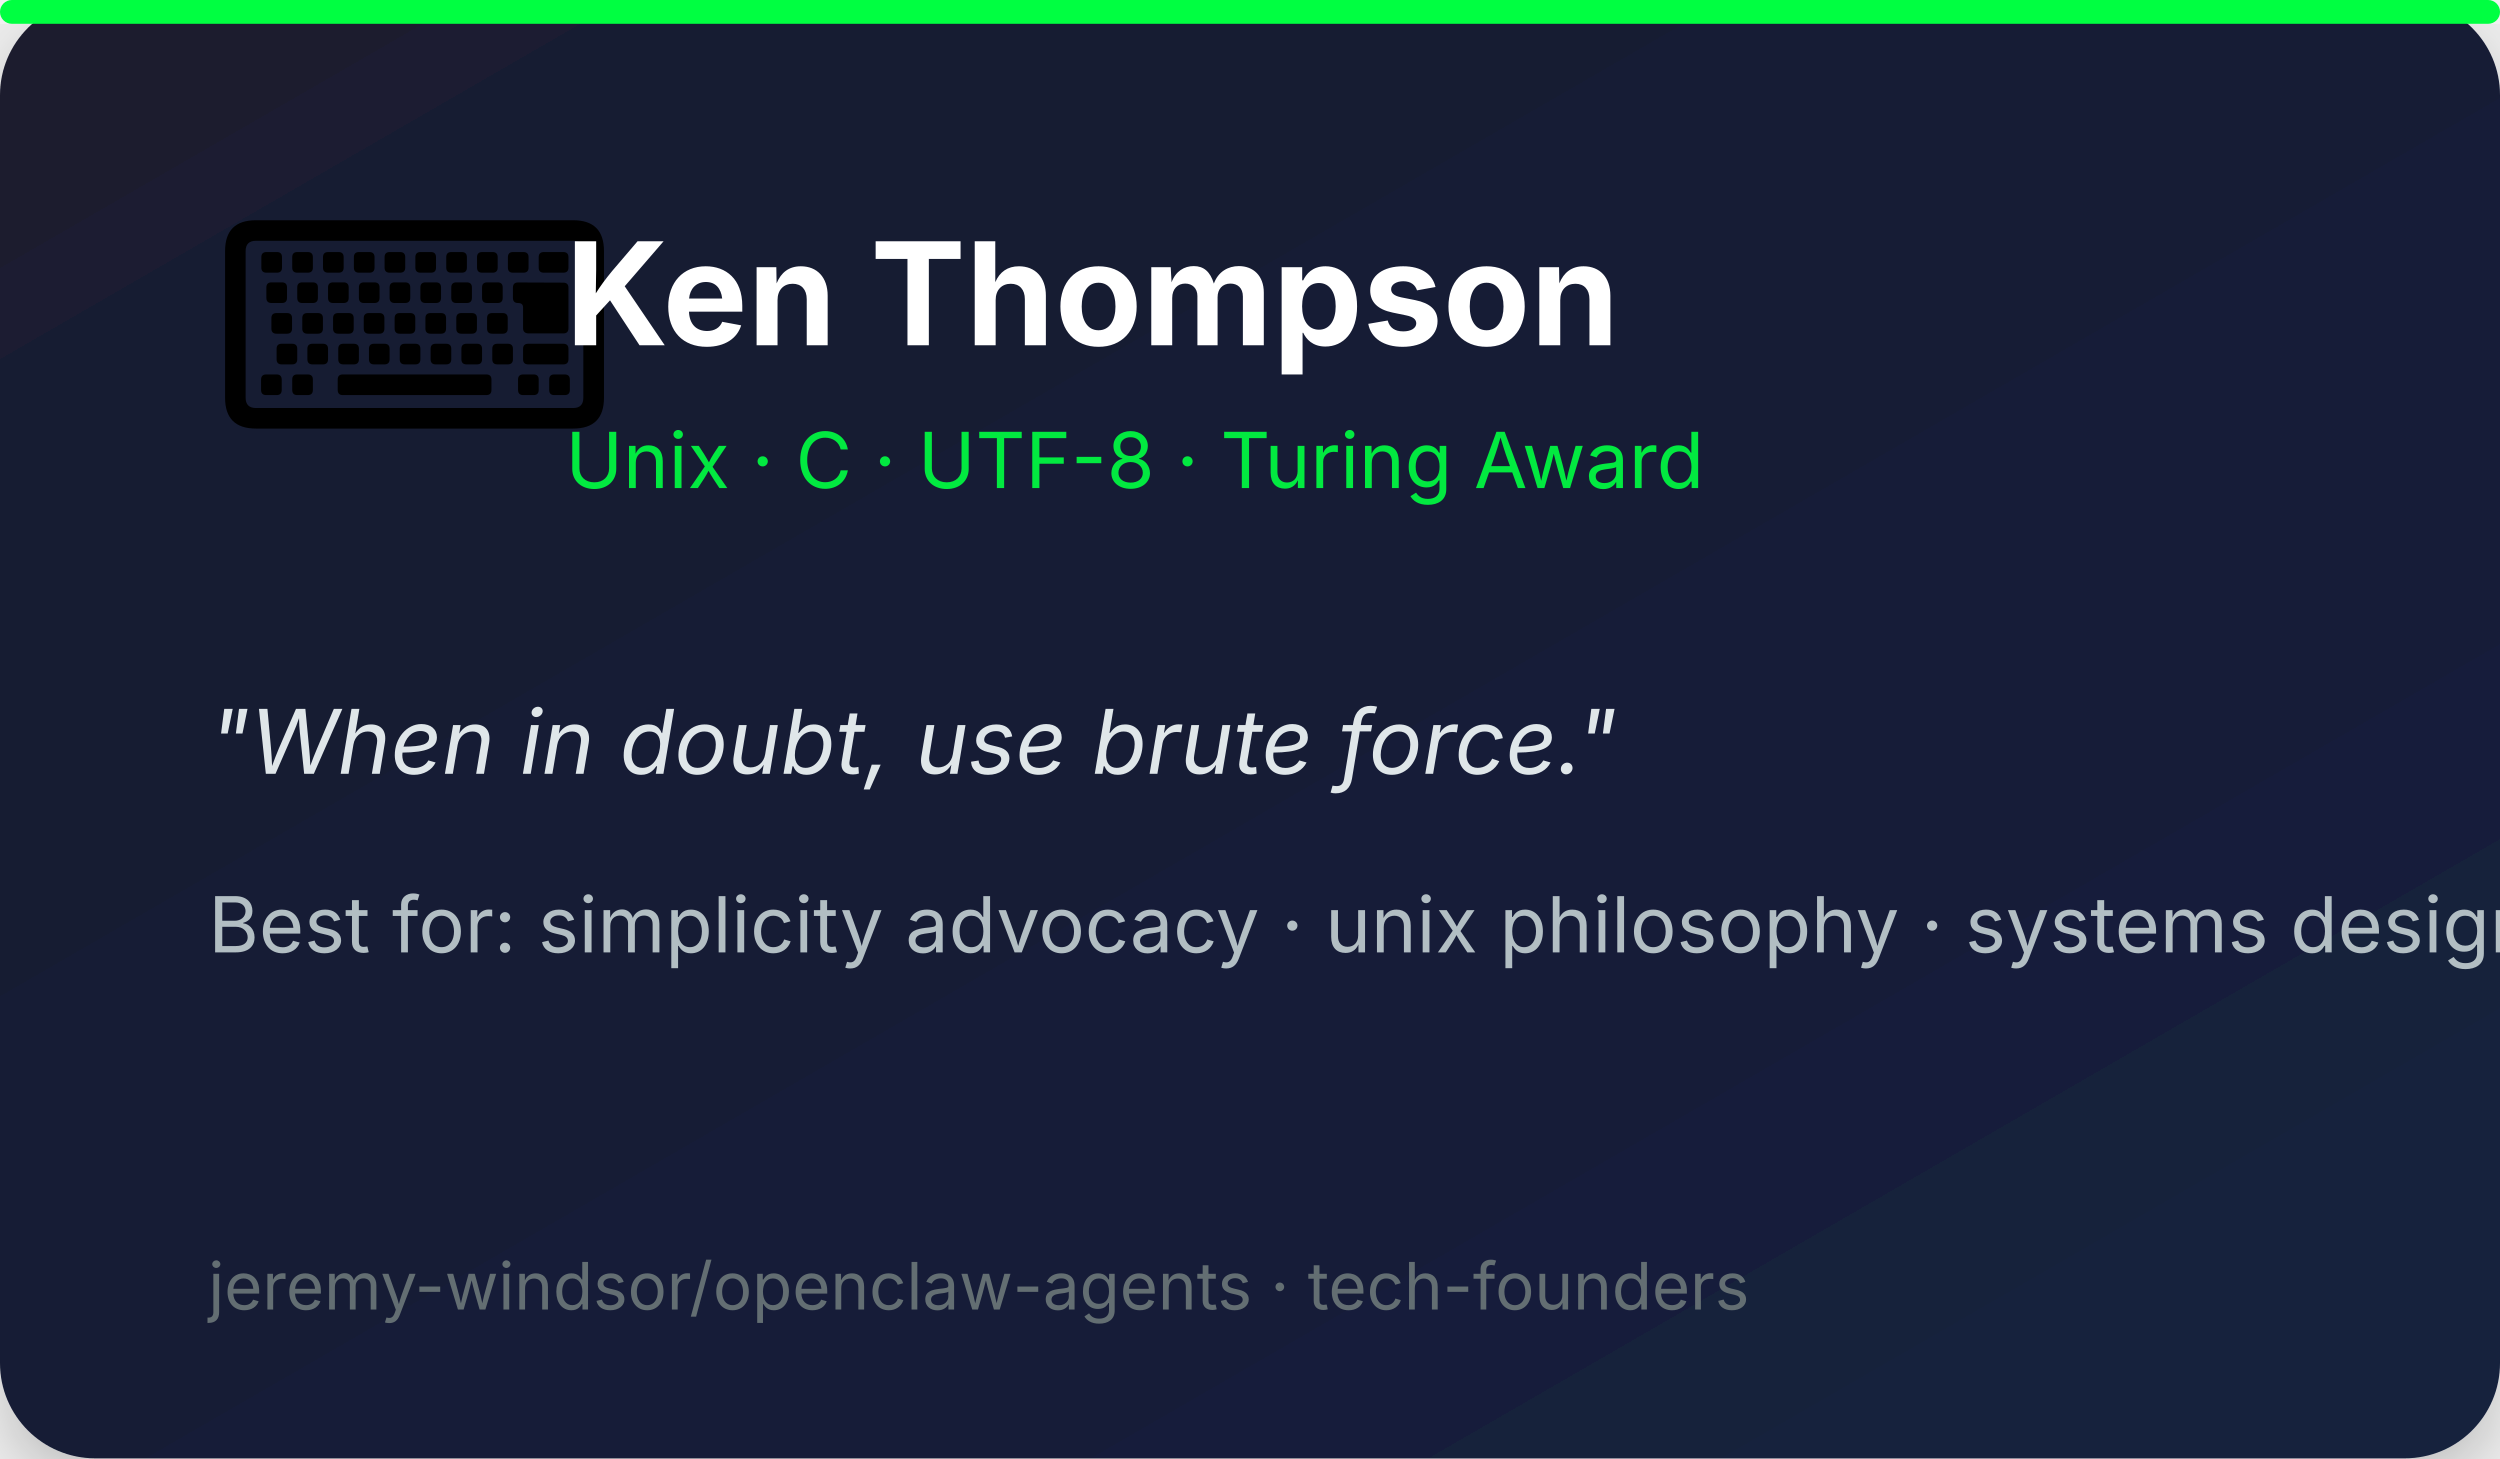
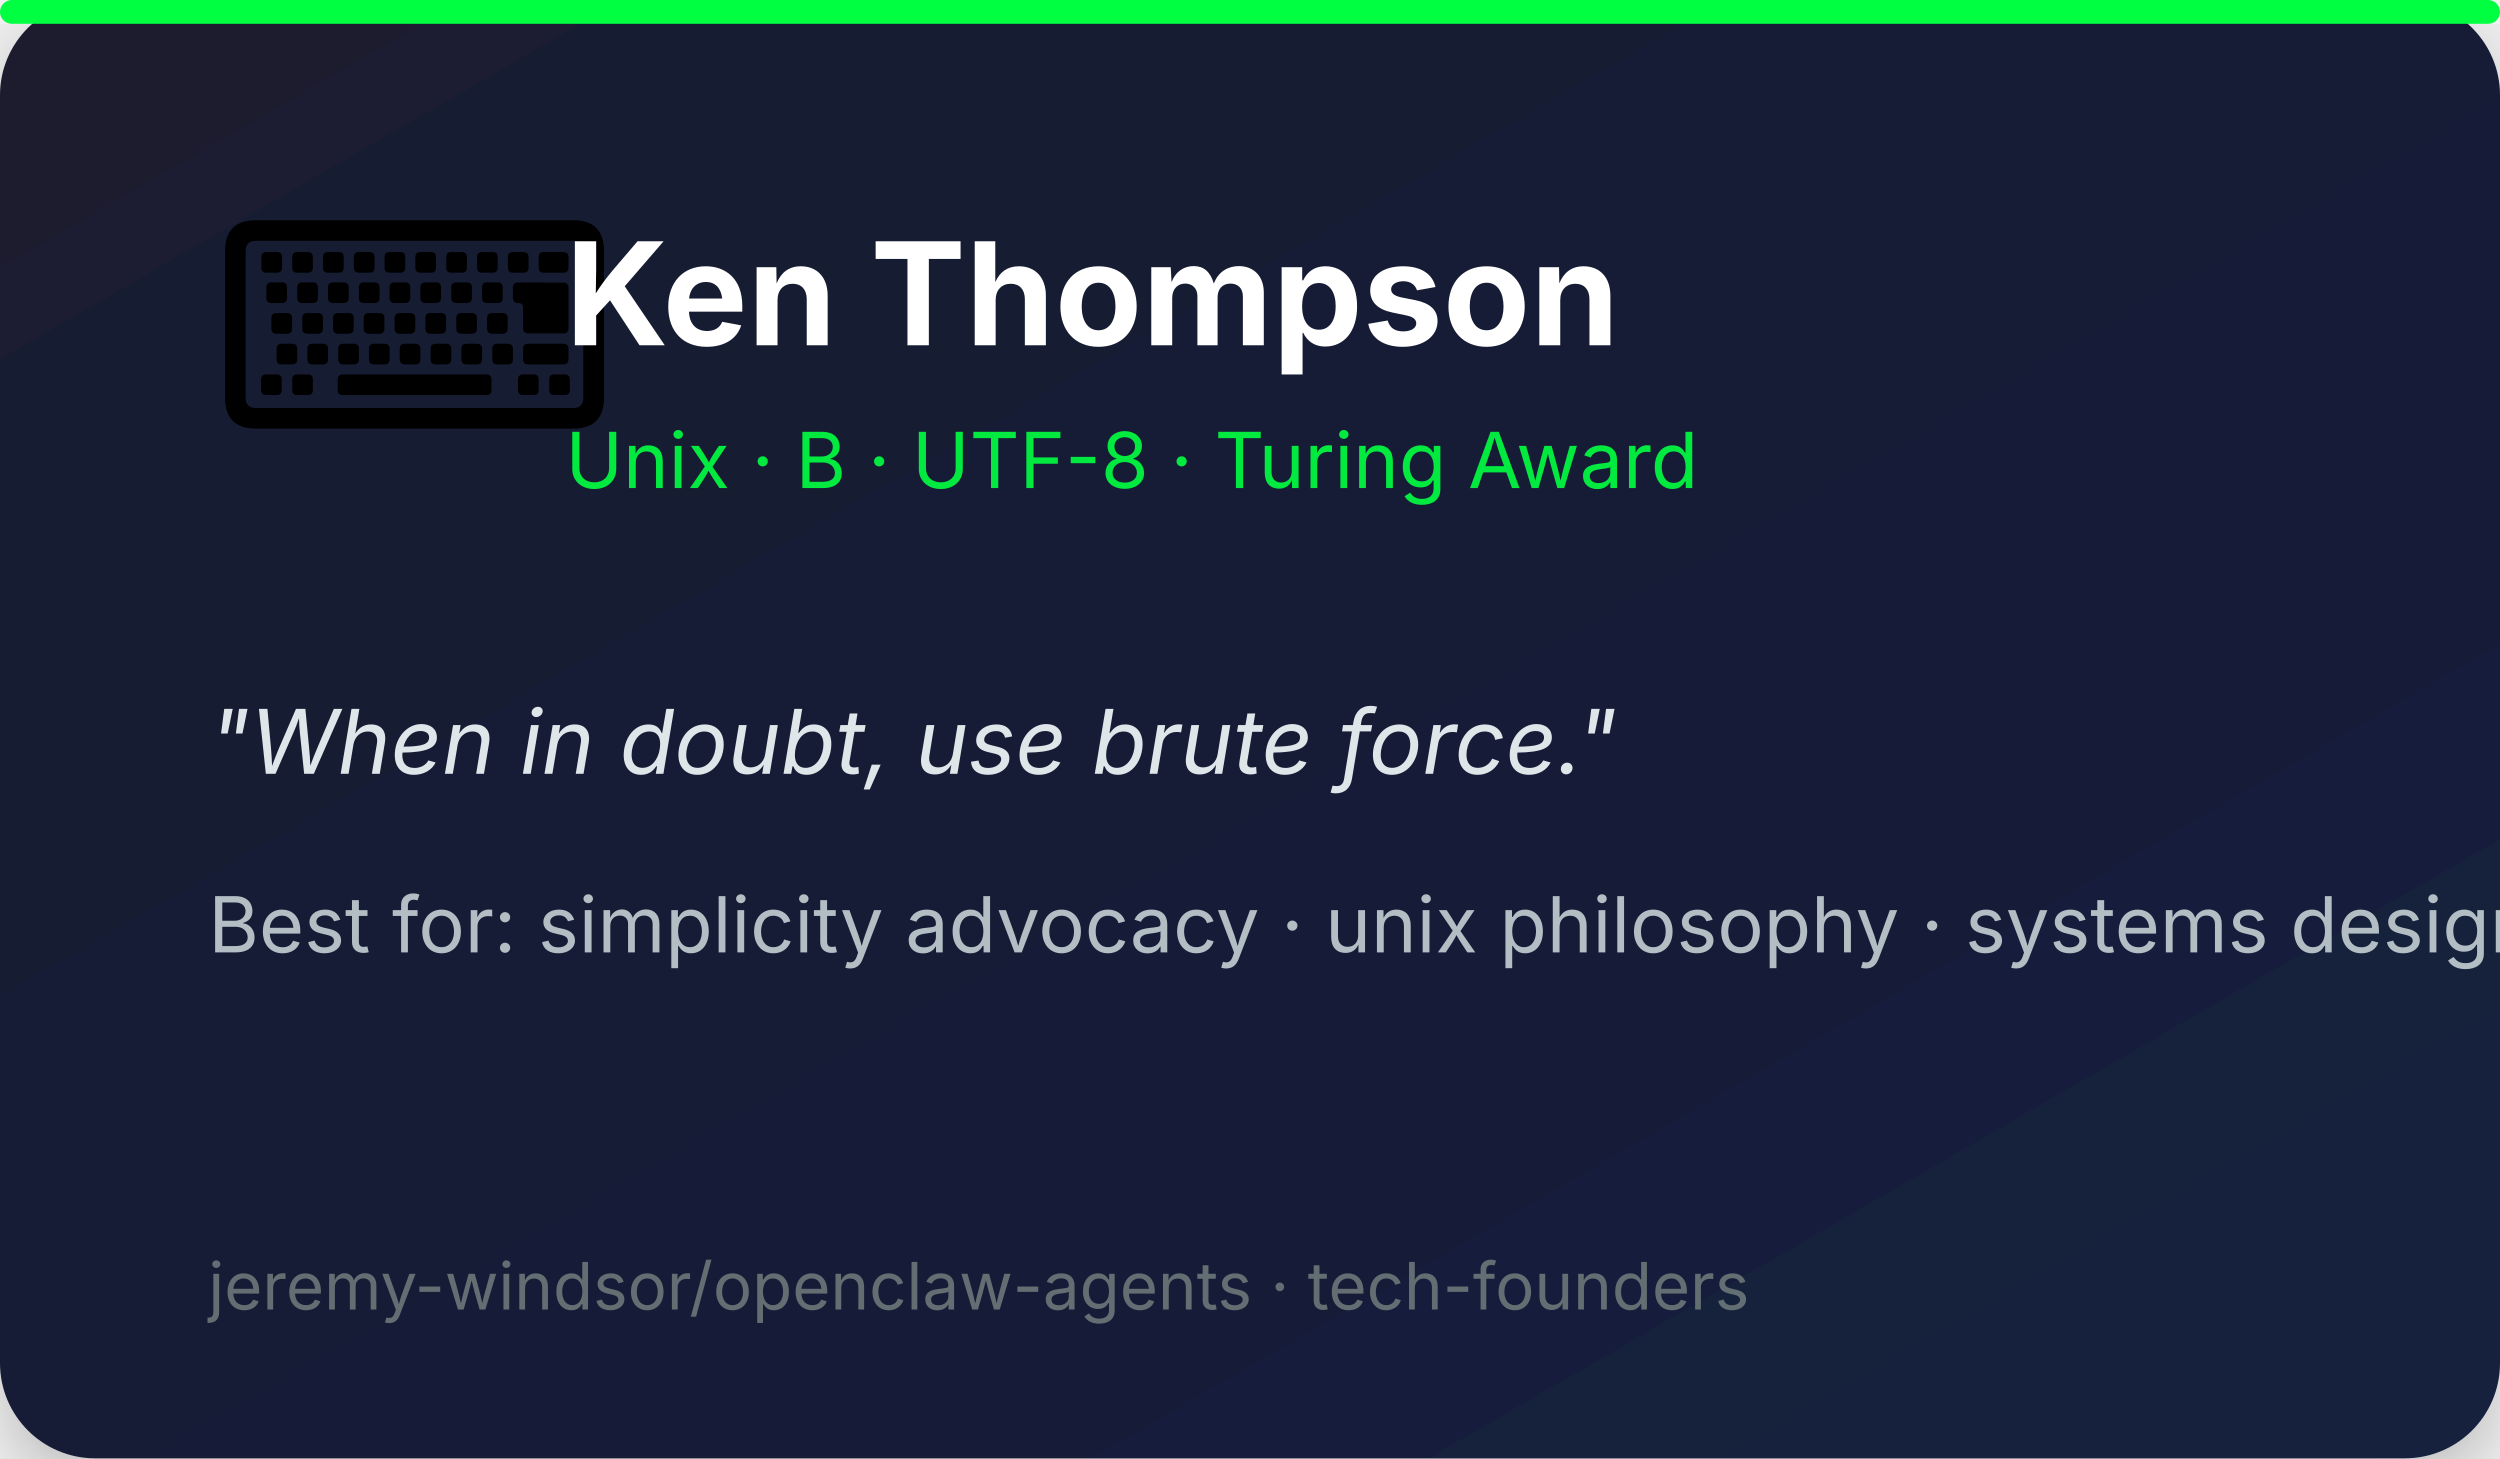
<svg xmlns="http://www.w3.org/2000/svg" width="420" height="245" viewBox="0 0 420 245">
  <defs>
    <linearGradient id="bg-ken-thompson" x1="0%" y1="0%" x2="100%" y2="100%">
      <stop offset="0%" style="stop-color:#1a1a2e;stop-opacity:1" />
      <stop offset="100%" style="stop-color:#16213e;stop-opacity:1" />
    </linearGradient>
    <filter id="shadow-ken-thompson" x="-5%" y="-5%" width="110%" height="110%">
      <feDropShadow dx="0" dy="4" stdDeviation="8" flood-color="#000" flood-opacity="0.3" />
    </filter>
  </defs>
  <rect width="420" height="245" rx="16" fill="url(#bg-ken-thompson)" filter="url(#shadow-ken-thompson)" />
  <rect x="0" y="0" width="420" height="4" rx="2" fill="#00ff41" />
  <text x="35" y="72" font-size="48">⌨️</text>
  <text x="95" y="58" font-family="system-ui, -apple-system, sans-serif" font-size="24" fill="#ffffff" font-weight="700">Ken Thompson</text>
-   <text x="95" y="82" font-family="system-ui, -apple-system, sans-serif" font-size="13" fill="#00ff41" opacity="0.9">Unix · C · UTF-8 · Turing Award</text>
+   <text x="95" y="82" font-family="system-ui, -apple-system, sans-serif" font-size="13" fill="#00ff41" opacity="0.9">Unix · B · UTF-8 · Turing Award</text>
  <text x="35" y="130" font-family="system-ui, -apple-system, sans-serif" font-size="15" fill="#dfe6e9" font-style="italic">"When in doubt, use brute force."</text>
  <text x="35" y="160" font-family="system-ui, -apple-system, sans-serif" font-size="13" fill="#b2bec3">Best for: simplicity advocacy · unix philosophy · systems design</text>
  <text x="35" y="220" font-family="system-ui, -apple-system, sans-serif" font-size="11" fill="#636e72">jeremy-windsor/openclaw-agents · tech-founders</text>
</svg>
